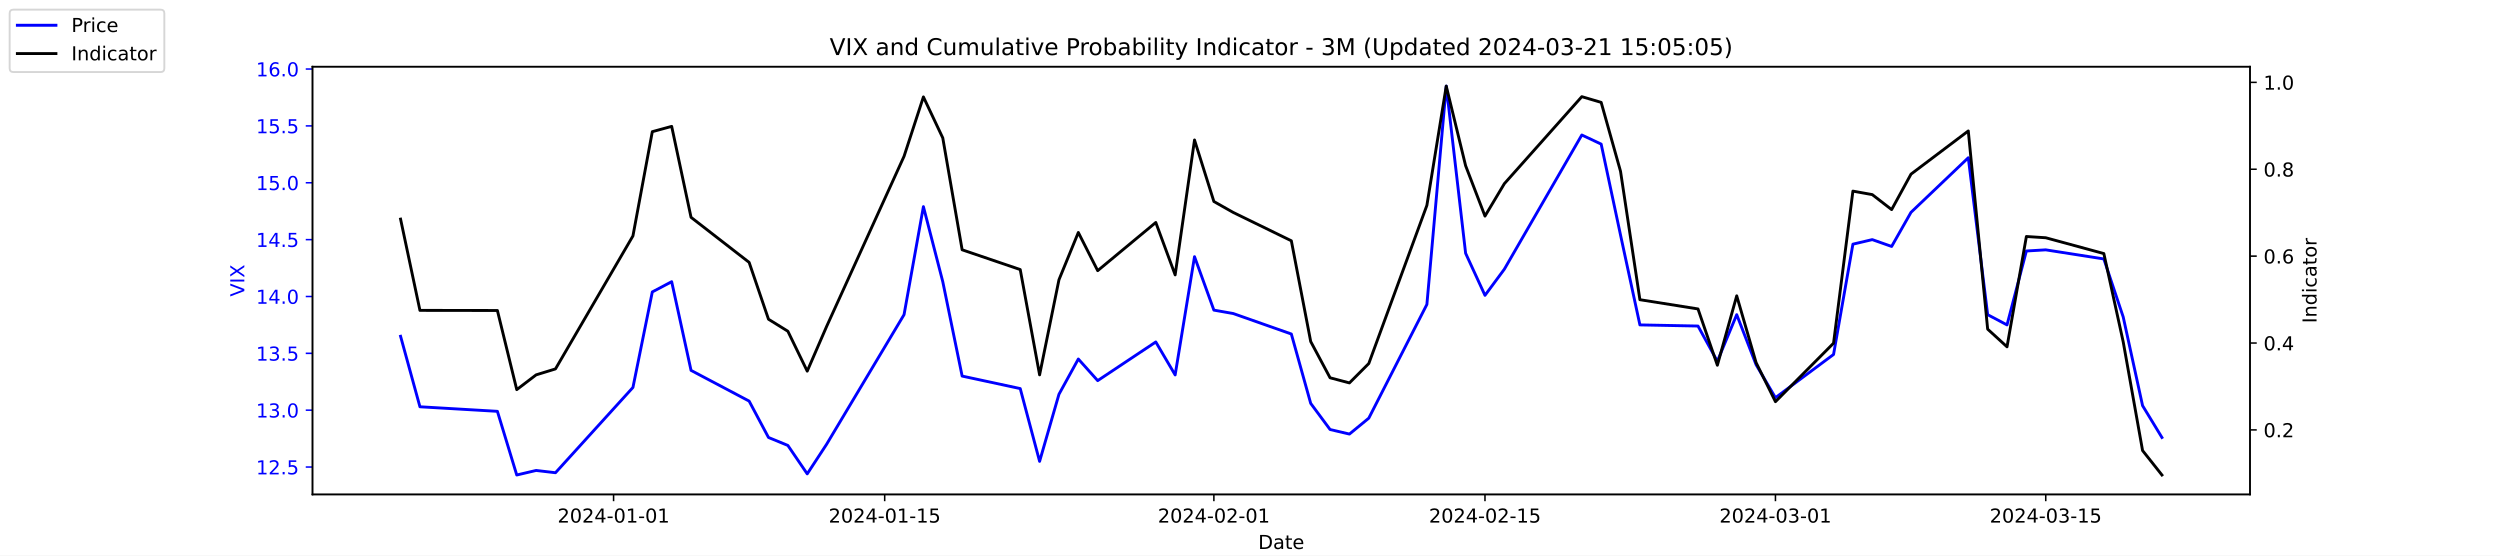
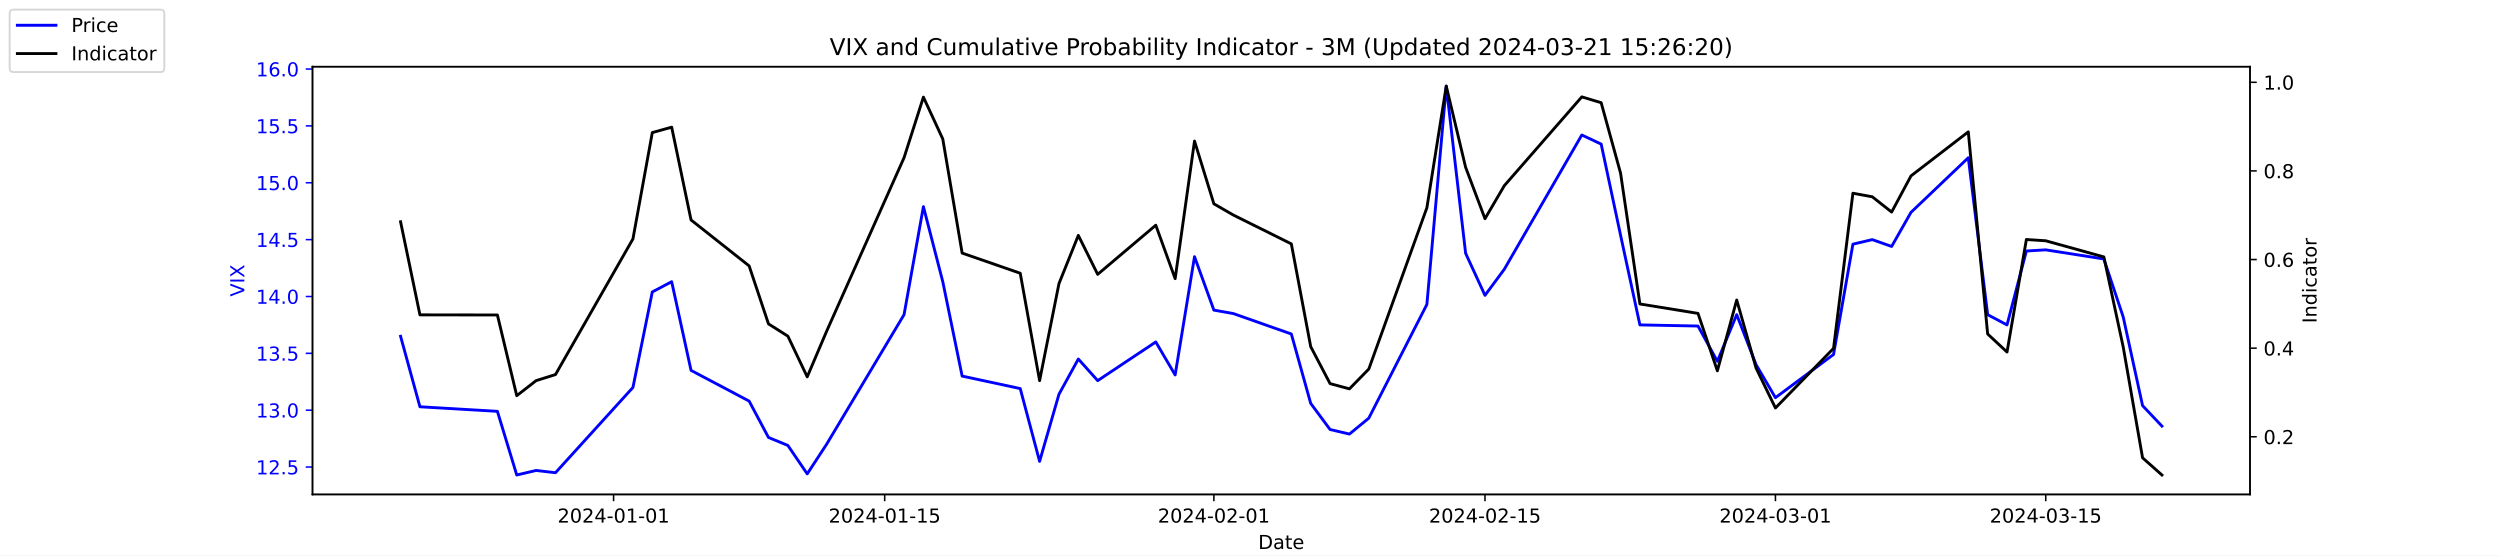
<svg xmlns="http://www.w3.org/2000/svg" xmlns:xlink="http://www.w3.org/1999/xlink" width="1296pt" height="288pt" viewBox="0 0 1296 288" version="1.1">
  <defs>
    <style type="text/css">*{stroke-linejoin: round; stroke-linecap: butt}</style>
  </defs>
  <g id="figure_1">
    <g id="patch_1">
      <path d="M 0 288  L 1296 288  L 1296 0  L 0 0  z " style="fill: #ffffff" />
    </g>
    <g id="axes_1">
      <g id="patch_2">
        <path d="M 162 256.32  L 1166.4 256.32  L 1166.4 34.56  L 162 34.56  z " style="fill: #ffffff" />
      </g>
      <g id="matplotlib.axis_1">
        <g id="xtick_1">
          <g id="line2d_1">
            <defs>
-               <path id="m92e73d1532" d="M 0 0  L 0 3.5  " style="stroke: #000000; stroke-width: 0.8" />
+               <path id="m09826e47e5" d="M 0 0  L 0 3.5  " style="stroke: #000000; stroke-width: 0.8" />
            </defs>
            <g>
-               <use xlink:href="#m92e73d1532" x="318.079" y="256.32" style="stroke: #000000; stroke-width: 0.8" />
+               <use xlink:href="#m09826e47e5" x="318.079" y="256.32" style="stroke: #000000; stroke-width: 0.8" />
            </g>
          </g>
          <g id="text_1">
            <g transform="translate(289.0209 270.9184) scale(0.1 -0.1)">
              <defs>
                <path id="DejaVuSans-32" d="M 1228 531  L 3431 531  L 3431 0  L 469 0  L 469 531  Q 828 903 1448 1529  Q 2069 2156 2228 2338  Q 2531 2678 2651 2914  Q 2772 3150 2772 3378  Q 2772 3750 2511 3984  Q 2250 4219 1831 4219  Q 1534 4219 1204 4116  Q 875 4013 500 3803  L 500 4441  Q 881 4594 1212 4672  Q 1544 4750 1819 4750  Q 2544 4750 2975 4387  Q 3406 4025 3406 3419  Q 3406 3131 3298 2873  Q 3191 2616 2906 2266  Q 2828 2175 2409 1742  Q 1991 1309 1228 531  z " transform="scale(0.015625)" />
                <path id="DejaVuSans-30" d="M 2034 4250  Q 1547 4250 1301 3770  Q 1056 3291 1056 2328  Q 1056 1369 1301 889  Q 1547 409 2034 409  Q 2525 409 2770 889  Q 3016 1369 3016 2328  Q 3016 3291 2770 3770  Q 2525 4250 2034 4250  z M 2034 4750  Q 2819 4750 3233 4129  Q 3647 3509 3647 2328  Q 3647 1150 3233 529  Q 2819 -91 2034 -91  Q 1250 -91 836 529  Q 422 1150 422 2328  Q 422 3509 836 4129  Q 1250 4750 2034 4750  z " transform="scale(0.015625)" />
                <path id="DejaVuSans-34" d="M 2419 4116  L 825 1625  L 2419 1625  L 2419 4116  z M 2253 4666  L 3047 4666  L 3047 1625  L 3713 1625  L 3713 1100  L 3047 1100  L 3047 0  L 2419 0  L 2419 1100  L 313 1100  L 313 1709  L 2253 4666  z " transform="scale(0.015625)" />
                <path id="DejaVuSans-2d" d="M 313 2009  L 1997 2009  L 1997 1497  L 313 1497  L 313 2009  z " transform="scale(0.015625)" />
                <path id="DejaVuSans-31" d="M 794 531  L 1825 531  L 1825 4091  L 703 3866  L 703 4441  L 1819 4666  L 2450 4666  L 2450 531  L 3481 531  L 3481 0  L 794 0  L 794 531  z " transform="scale(0.015625)" />
              </defs>
              <use xlink:href="#DejaVuSans-32" />
              <use xlink:href="#DejaVuSans-30" x="63.623" />
              <use xlink:href="#DejaVuSans-32" x="127.246" />
              <use xlink:href="#DejaVuSans-34" x="190.869" />
              <use xlink:href="#DejaVuSans-2d" x="254.492" />
              <use xlink:href="#DejaVuSans-30" x="290.576" />
              <use xlink:href="#DejaVuSans-31" x="354.199" />
              <use xlink:href="#DejaVuSans-2d" x="417.822" />
              <use xlink:href="#DejaVuSans-30" x="453.906" />
              <use xlink:href="#DejaVuSans-31" x="517.529" />
            </g>
          </g>
        </g>
        <g id="xtick_2">
          <g id="line2d_2">
            <g>
-               <use xlink:href="#m92e73d1532" x="458.619" y="256.32" style="stroke: #000000; stroke-width: 0.8" />
+               <use xlink:href="#m09826e47e5" x="458.619" y="256.32" style="stroke: #000000; stroke-width: 0.8" />
            </g>
          </g>
          <g id="text_2">
            <g transform="translate(429.5608 270.9184) scale(0.1 -0.1)">
              <defs>
                <path id="DejaVuSans-35" d="M 691 4666  L 3169 4666  L 3169 4134  L 1269 4134  L 1269 2991  Q 1406 3038 1543 3061  Q 1681 3084 1819 3084  Q 2600 3084 3056 2656  Q 3513 2228 3513 1497  Q 3513 744 3044 326  Q 2575 -91 1722 -91  Q 1428 -91 1123 -41  Q 819 9 494 109  L 494 744  Q 775 591 1075 516  Q 1375 441 1709 441  Q 2250 441 2565 725  Q 2881 1009 2881 1497  Q 2881 1984 2565 2268  Q 2250 2553 1709 2553  Q 1456 2553 1204 2497  Q 953 2441 691 2322  L 691 4666  z " transform="scale(0.015625)" />
              </defs>
              <use xlink:href="#DejaVuSans-32" />
              <use xlink:href="#DejaVuSans-30" x="63.623" />
              <use xlink:href="#DejaVuSans-32" x="127.246" />
              <use xlink:href="#DejaVuSans-34" x="190.869" />
              <use xlink:href="#DejaVuSans-2d" x="254.492" />
              <use xlink:href="#DejaVuSans-30" x="290.576" />
              <use xlink:href="#DejaVuSans-31" x="354.199" />
              <use xlink:href="#DejaVuSans-2d" x="417.822" />
              <use xlink:href="#DejaVuSans-31" x="453.906" />
              <use xlink:href="#DejaVuSans-35" x="517.529" />
            </g>
          </g>
        </g>
        <g id="xtick_3">
          <g id="line2d_3">
            <g>
-               <use xlink:href="#m92e73d1532" x="629.274" y="256.32" style="stroke: #000000; stroke-width: 0.8" />
+               <use xlink:href="#m09826e47e5" x="629.274" y="256.32" style="stroke: #000000; stroke-width: 0.8" />
            </g>
          </g>
          <g id="text_3">
            <g transform="translate(600.2164 270.9184) scale(0.1 -0.1)">
              <use xlink:href="#DejaVuSans-32" />
              <use xlink:href="#DejaVuSans-30" x="63.623" />
              <use xlink:href="#DejaVuSans-32" x="127.246" />
              <use xlink:href="#DejaVuSans-34" x="190.869" />
              <use xlink:href="#DejaVuSans-2d" x="254.492" />
              <use xlink:href="#DejaVuSans-30" x="290.576" />
              <use xlink:href="#DejaVuSans-32" x="354.199" />
              <use xlink:href="#DejaVuSans-2d" x="417.822" />
              <use xlink:href="#DejaVuSans-30" x="453.906" />
              <use xlink:href="#DejaVuSans-31" x="517.529" />
            </g>
          </g>
        </g>
        <g id="xtick_4">
          <g id="line2d_4">
            <g>
-               <use xlink:href="#m92e73d1532" x="769.814" y="256.32" style="stroke: #000000; stroke-width: 0.8" />
+               <use xlink:href="#m09826e47e5" x="769.814" y="256.32" style="stroke: #000000; stroke-width: 0.8" />
            </g>
          </g>
          <g id="text_4">
            <g transform="translate(740.7562 270.9184) scale(0.1 -0.1)">
              <use xlink:href="#DejaVuSans-32" />
              <use xlink:href="#DejaVuSans-30" x="63.623" />
              <use xlink:href="#DejaVuSans-32" x="127.246" />
              <use xlink:href="#DejaVuSans-34" x="190.869" />
              <use xlink:href="#DejaVuSans-2d" x="254.492" />
              <use xlink:href="#DejaVuSans-30" x="290.576" />
              <use xlink:href="#DejaVuSans-32" x="354.199" />
              <use xlink:href="#DejaVuSans-2d" x="417.822" />
              <use xlink:href="#DejaVuSans-31" x="453.906" />
              <use xlink:href="#DejaVuSans-35" x="517.529" />
            </g>
          </g>
        </g>
        <g id="xtick_5">
          <g id="line2d_5">
            <g>
-               <use xlink:href="#m92e73d1532" x="920.392" y="256.32" style="stroke: #000000; stroke-width: 0.8" />
+               <use xlink:href="#m09826e47e5" x="920.392" y="256.32" style="stroke: #000000; stroke-width: 0.8" />
            </g>
          </g>
          <g id="text_5">
            <g transform="translate(891.3347 270.9184) scale(0.1 -0.1)">
              <defs>
                <path id="DejaVuSans-33" d="M 2597 2516  Q 3050 2419 3304 2112  Q 3559 1806 3559 1356  Q 3559 666 3084 287  Q 2609 -91 1734 -91  Q 1441 -91 1130 -33  Q 819 25 488 141  L 488 750  Q 750 597 1062 519  Q 1375 441 1716 441  Q 2309 441 2620 675  Q 2931 909 2931 1356  Q 2931 1769 2642 2001  Q 2353 2234 1838 2234  L 1294 2234  L 1294 2753  L 1863 2753  Q 2328 2753 2575 2939  Q 2822 3125 2822 3475  Q 2822 3834 2567 4026  Q 2313 4219 1838 4219  Q 1578 4219 1281 4162  Q 984 4106 628 3988  L 628 4550  Q 988 4650 1302 4700  Q 1616 4750 1894 4750  Q 2613 4750 3031 4423  Q 3450 4097 3450 3541  Q 3450 3153 3228 2886  Q 3006 2619 2597 2516  z " transform="scale(0.015625)" />
              </defs>
              <use xlink:href="#DejaVuSans-32" />
              <use xlink:href="#DejaVuSans-30" x="63.623" />
              <use xlink:href="#DejaVuSans-32" x="127.246" />
              <use xlink:href="#DejaVuSans-34" x="190.869" />
              <use xlink:href="#DejaVuSans-2d" x="254.492" />
              <use xlink:href="#DejaVuSans-30" x="290.576" />
              <use xlink:href="#DejaVuSans-33" x="354.199" />
              <use xlink:href="#DejaVuSans-2d" x="417.822" />
              <use xlink:href="#DejaVuSans-30" x="453.906" />
              <use xlink:href="#DejaVuSans-31" x="517.529" />
            </g>
          </g>
        </g>
        <g id="xtick_6">
          <g id="line2d_6">
            <g>
-               <use xlink:href="#m92e73d1532" x="1060.514" y="256.32" style="stroke: #000000; stroke-width: 0.8" />
+               <use xlink:href="#m09826e47e5" x="1060.514" y="256.32" style="stroke: #000000; stroke-width: 0.8" />
            </g>
          </g>
          <g id="text_6">
            <g transform="translate(1031.456 270.9184) scale(0.1 -0.1)">
              <use xlink:href="#DejaVuSans-32" />
              <use xlink:href="#DejaVuSans-30" x="63.623" />
              <use xlink:href="#DejaVuSans-32" x="127.246" />
              <use xlink:href="#DejaVuSans-34" x="190.869" />
              <use xlink:href="#DejaVuSans-2d" x="254.492" />
              <use xlink:href="#DejaVuSans-30" x="290.576" />
              <use xlink:href="#DejaVuSans-33" x="354.199" />
              <use xlink:href="#DejaVuSans-2d" x="417.822" />
              <use xlink:href="#DejaVuSans-31" x="453.906" />
              <use xlink:href="#DejaVuSans-35" x="517.529" />
            </g>
          </g>
        </g>
        <g id="text_7">
          <g transform="translate(652.2492 284.5966) scale(0.1 -0.1)">
            <defs>
              <path id="DejaVuSans-44" d="M 1259 4147  L 1259 519  L 2022 519  Q 2988 519 3436 956  Q 3884 1394 3884 2338  Q 3884 3275 3436 3711  Q 2988 4147 2022 4147  L 1259 4147  z M 628 4666  L 1925 4666  Q 3281 4666 3915 4102  Q 4550 3538 4550 2338  Q 4550 1131 3912 565  Q 3275 0 1925 0  L 628 0  L 628 4666  z " transform="scale(0.015625)" />
              <path id="DejaVuSans-61" d="M 2194 1759  Q 1497 1759 1228 1600  Q 959 1441 959 1056  Q 959 750 1161 570  Q 1363 391 1709 391  Q 2188 391 2477 730  Q 2766 1069 2766 1631  L 2766 1759  L 2194 1759  z M 3341 1997  L 3341 0  L 2766 0  L 2766 531  Q 2569 213 2275 61  Q 1981 -91 1556 -91  Q 1019 -91 701 211  Q 384 513 384 1019  Q 384 1609 779 1909  Q 1175 2209 1959 2209  L 2766 2209  L 2766 2266  Q 2766 2663 2505 2880  Q 2244 3097 1772 3097  Q 1472 3097 1187 3025  Q 903 2953 641 2809  L 641 3341  Q 956 3463 1253 3523  Q 1550 3584 1831 3584  Q 2591 3584 2966 3190  Q 3341 2797 3341 1997  z " transform="scale(0.015625)" />
              <path id="DejaVuSans-74" d="M 1172 4494  L 1172 3500  L 2356 3500  L 2356 3053  L 1172 3053  L 1172 1153  Q 1172 725 1289 603  Q 1406 481 1766 481  L 2356 481  L 2356 0  L 1766 0  Q 1100 0 847 248  Q 594 497 594 1153  L 594 3053  L 172 3053  L 172 3500  L 594 3500  L 594 4494  L 1172 4494  z " transform="scale(0.015625)" />
              <path id="DejaVuSans-65" d="M 3597 1894  L 3597 1613  L 953 1613  Q 991 1019 1311 708  Q 1631 397 2203 397  Q 2534 397 2845 478  Q 3156 559 3463 722  L 3463 178  Q 3153 47 2828 -22  Q 2503 -91 2169 -91  Q 1331 -91 842 396  Q 353 884 353 1716  Q 353 2575 817 3079  Q 1281 3584 2069 3584  Q 2775 3584 3186 3129  Q 3597 2675 3597 1894  z M 3022 2063  Q 3016 2534 2758 2815  Q 2500 3097 2075 3097  Q 1594 3097 1305 2825  Q 1016 2553 972 2059  L 3022 2063  z " transform="scale(0.015625)" />
            </defs>
            <use xlink:href="#DejaVuSans-44" />
            <use xlink:href="#DejaVuSans-61" x="77.002" />
            <use xlink:href="#DejaVuSans-74" x="138.281" />
            <use xlink:href="#DejaVuSans-65" x="177.49" />
          </g>
        </g>
      </g>
      <g id="matplotlib.axis_2">
        <g id="ytick_1">
          <g id="line2d_7">
            <defs>
-               <path id="m750bb796e4" d="M 0 0  L -3.5 0  " style="stroke: #0000ff; stroke-width: 0.8" />
+               <path id="m96453cfe4c" d="M 0 0  L -3.5 0  " style="stroke: #0000ff; stroke-width: 0.8" />
            </defs>
            <g>
-               <use xlink:href="#m750bb796e4" x="162" y="242.114" style="fill: #0000ff; stroke: #0000ff; stroke-width: 0.8" />
+               <use xlink:href="#m96453cfe4c" x="162" y="242.114" style="fill: #0000ff; stroke: #0000ff; stroke-width: 0.8" />
            </g>
          </g>
          <g id="text_8">
            <g style="fill: #0000ff" transform="translate(132.7344 245.9129) scale(0.1 -0.1)">
              <defs>
                <path id="DejaVuSans-2e" d="M 684 794  L 1344 794  L 1344 0  L 684 0  L 684 794  z " transform="scale(0.015625)" />
              </defs>
              <use xlink:href="#DejaVuSans-31" />
              <use xlink:href="#DejaVuSans-32" x="63.623" />
              <use xlink:href="#DejaVuSans-2e" x="127.246" />
              <use xlink:href="#DejaVuSans-35" x="159.033" />
            </g>
          </g>
        </g>
        <g id="ytick_2">
          <g id="line2d_8">
            <g>
-               <use xlink:href="#m750bb796e4" x="162" y="212.64" style="fill: #0000ff; stroke: #0000ff; stroke-width: 0.8" />
+               <use xlink:href="#m96453cfe4c" x="162" y="212.64" style="fill: #0000ff; stroke: #0000ff; stroke-width: 0.8" />
            </g>
          </g>
          <g id="text_9">
            <g style="fill: #0000ff" transform="translate(132.7344 216.4392) scale(0.1 -0.1)">
              <use xlink:href="#DejaVuSans-31" />
              <use xlink:href="#DejaVuSans-33" x="63.623" />
              <use xlink:href="#DejaVuSans-2e" x="127.246" />
              <use xlink:href="#DejaVuSans-30" x="159.033" />
            </g>
          </g>
        </g>
        <g id="ytick_3">
          <g id="line2d_9">
            <g>
-               <use xlink:href="#m750bb796e4" x="162" y="183.166" style="fill: #0000ff; stroke: #0000ff; stroke-width: 0.8" />
+               <use xlink:href="#m96453cfe4c" x="162" y="183.166" style="fill: #0000ff; stroke: #0000ff; stroke-width: 0.8" />
            </g>
          </g>
          <g id="text_10">
            <g style="fill: #0000ff" transform="translate(132.7344 186.9656) scale(0.1 -0.1)">
              <use xlink:href="#DejaVuSans-31" />
              <use xlink:href="#DejaVuSans-33" x="63.623" />
              <use xlink:href="#DejaVuSans-2e" x="127.246" />
              <use xlink:href="#DejaVuSans-35" x="159.033" />
            </g>
          </g>
        </g>
        <g id="ytick_4">
          <g id="line2d_10">
            <g>
-               <use xlink:href="#m750bb796e4" x="162" y="153.693" style="fill: #0000ff; stroke: #0000ff; stroke-width: 0.8" />
+               <use xlink:href="#m96453cfe4c" x="162" y="153.693" style="fill: #0000ff; stroke: #0000ff; stroke-width: 0.8" />
            </g>
          </g>
          <g id="text_11">
            <g style="fill: #0000ff" transform="translate(132.7344 157.4919) scale(0.1 -0.1)">
              <use xlink:href="#DejaVuSans-31" />
              <use xlink:href="#DejaVuSans-34" x="63.623" />
              <use xlink:href="#DejaVuSans-2e" x="127.246" />
              <use xlink:href="#DejaVuSans-30" x="159.033" />
            </g>
          </g>
        </g>
        <g id="ytick_5">
          <g id="line2d_11">
            <g>
-               <use xlink:href="#m750bb796e4" x="162" y="124.219" style="fill: #0000ff; stroke: #0000ff; stroke-width: 0.8" />
+               <use xlink:href="#m96453cfe4c" x="162" y="124.219" style="fill: #0000ff; stroke: #0000ff; stroke-width: 0.8" />
            </g>
          </g>
          <g id="text_12">
            <g style="fill: #0000ff" transform="translate(132.7344 128.0182) scale(0.1 -0.1)">
              <use xlink:href="#DejaVuSans-31" />
              <use xlink:href="#DejaVuSans-34" x="63.623" />
              <use xlink:href="#DejaVuSans-2e" x="127.246" />
              <use xlink:href="#DejaVuSans-35" x="159.033" />
            </g>
          </g>
        </g>
        <g id="ytick_6">
          <g id="line2d_12">
            <g>
-               <use xlink:href="#m750bb796e4" x="162" y="94.745" style="fill: #0000ff; stroke: #0000ff; stroke-width: 0.8" />
+               <use xlink:href="#m96453cfe4c" x="162" y="94.745" style="fill: #0000ff; stroke: #0000ff; stroke-width: 0.8" />
            </g>
          </g>
          <g id="text_13">
            <g style="fill: #0000ff" transform="translate(132.7344 98.5445) scale(0.1 -0.1)">
              <use xlink:href="#DejaVuSans-31" />
              <use xlink:href="#DejaVuSans-35" x="63.623" />
              <use xlink:href="#DejaVuSans-2e" x="127.246" />
              <use xlink:href="#DejaVuSans-30" x="159.033" />
            </g>
          </g>
        </g>
        <g id="ytick_7">
          <g id="line2d_13">
            <g>
-               <use xlink:href="#m750bb796e4" x="162" y="65.272" style="fill: #0000ff; stroke: #0000ff; stroke-width: 0.8" />
+               <use xlink:href="#m96453cfe4c" x="162" y="65.272" style="fill: #0000ff; stroke: #0000ff; stroke-width: 0.8" />
            </g>
          </g>
          <g id="text_14">
            <g style="fill: #0000ff" transform="translate(132.7344 69.07082) scale(0.1 -0.1)">
              <use xlink:href="#DejaVuSans-31" />
              <use xlink:href="#DejaVuSans-35" x="63.623" />
              <use xlink:href="#DejaVuSans-2e" x="127.246" />
              <use xlink:href="#DejaVuSans-35" x="159.033" />
            </g>
          </g>
        </g>
        <g id="ytick_8">
          <g id="line2d_14">
            <g>
-               <use xlink:href="#m750bb796e4" x="162" y="35.798" style="fill: #0000ff; stroke: #0000ff; stroke-width: 0.8" />
+               <use xlink:href="#m96453cfe4c" x="162" y="35.798" style="fill: #0000ff; stroke: #0000ff; stroke-width: 0.8" />
            </g>
          </g>
          <g id="text_15">
            <g style="fill: #0000ff" transform="translate(132.7344 39.59714) scale(0.1 -0.1)">
              <defs>
                <path id="DejaVuSans-36" d="M 2113 2584  Q 1688 2584 1439 2293  Q 1191 2003 1191 1497  Q 1191 994 1439 701  Q 1688 409 2113 409  Q 2538 409 2786 701  Q 3034 994 3034 1497  Q 3034 2003 2786 2293  Q 2538 2584 2113 2584  z M 3366 4563  L 3366 3988  Q 3128 4100 2886 4159  Q 2644 4219 2406 4219  Q 1781 4219 1451 3797  Q 1122 3375 1075 2522  Q 1259 2794 1537 2939  Q 1816 3084 2150 3084  Q 2853 3084 3261 2657  Q 3669 2231 3669 1497  Q 3669 778 3244 343  Q 2819 -91 2113 -91  Q 1303 -91 875 529  Q 447 1150 447 2328  Q 447 3434 972 4092  Q 1497 4750 2381 4750  Q 2619 4750 2861 4703  Q 3103 4656 3366 4563  z " transform="scale(0.015625)" />
              </defs>
              <use xlink:href="#DejaVuSans-31" />
              <use xlink:href="#DejaVuSans-36" x="63.623" />
              <use xlink:href="#DejaVuSans-2e" x="127.246" />
              <use xlink:href="#DejaVuSans-30" x="159.033" />
            </g>
          </g>
        </g>
        <g id="text_16">
          <g style="fill: #0000ff" transform="translate(126.6547 153.7603) rotate(-90) scale(0.1 -0.1)">
            <defs>
              <path id="DejaVuSans-56" d="M 1831 0  L 50 4666  L 709 4666  L 2188 738  L 3669 4666  L 4325 4666  L 2547 0  L 1831 0  z " transform="scale(0.015625)" />
              <path id="DejaVuSans-49" d="M 628 4666  L 1259 4666  L 1259 0  L 628 0  L 628 4666  z " transform="scale(0.015625)" />
              <path id="DejaVuSans-58" d="M 403 4666  L 1081 4666  L 2241 2931  L 3406 4666  L 4084 4666  L 2584 2425  L 4184 0  L 3506 0  L 2194 1984  L 872 0  L 191 0  L 1856 2491  L 403 4666  z " transform="scale(0.015625)" />
            </defs>
            <use xlink:href="#DejaVuSans-56" />
            <use xlink:href="#DejaVuSans-49" x="68.408" />
            <use xlink:href="#DejaVuSans-58" x="97.9" />
          </g>
        </g>
      </g>
      <g id="line2d_15">
-         <path d="M 207.655 174.324  L 217.693 210.872  L 257.847 213.23  L 267.886 246.24  L 277.924 243.882  L 287.963 245.061  L 328.117 200.851  L 338.156 151.335  L 348.194 146.029  L 358.233 192.008  L 388.349 207.924  L 398.387 226.787  L 408.426 230.914  L 418.464 245.651  L 428.503 230.324  L 468.657 163.124  L 478.696 107.124  L 488.734 146.029  L 498.773 194.956  L 528.889 201.44  L 538.927 239.166  L 548.966 204.387  L 559.004 186.114  L 569.043 197.314  L 599.158 177.272  L 609.197 194.366  L 619.236 133.061  L 629.274 160.766  L 639.313 162.535  L 669.428 173.145  L 679.467 209.103  L 689.506 222.661  L 699.544 225.019  L 709.583 216.766  L 739.698 157.819  L 749.737 44.64  L 759.775 131.293  L 769.814 153.103  L 779.853 139.545  L 820.007 69.987  L 830.045 74.703  L 840.084 121.861  L 850.123 168.429  L 880.238 169.019  L 890.277 187.293  L 900.315 163.124  L 910.354 189.061  L 920.392 206.156  L 950.508 183.756  L 960.547 126.577  L 970.585 124.219  L 980.624 127.756  L 990.662 110.072  L 1020.36 81.777  L 1030.398 163.124  L 1040.437 168.429  L 1050.476 130.114  L 1060.514 129.524  L 1090.63 134.24  L 1100.668 164.303  L 1110.707 210.282  L 1120.745 226.787  " clip-path="url(#pc6fcc55828)" style="fill: none; stroke: #0000ff; stroke-width: 1.5; stroke-linecap: square" />
+         <path d="M 207.655 174.324  L 217.693 210.872  L 257.847 213.23  L 267.886 246.24  L 277.924 243.882  L 287.963 245.061  L 328.117 200.851  L 338.156 151.335  L 348.194 146.029  L 358.233 192.008  L 388.349 207.924  L 398.387 226.787  L 408.426 230.914  L 418.464 245.651  L 428.503 230.324  L 468.657 163.124  L 478.696 107.124  L 488.734 146.029  L 498.773 194.956  L 528.889 201.44  L 538.927 239.166  L 548.966 204.387  L 559.004 186.114  L 569.043 197.314  L 599.158 177.272  L 609.197 194.366  L 619.236 133.061  L 629.274 160.766  L 639.313 162.535  L 669.428 173.145  L 679.467 209.103  L 689.506 222.661  L 699.544 225.019  L 709.583 216.766  L 739.698 157.819  L 749.737 44.64  L 759.775 131.293  L 769.814 153.103  L 779.853 139.545  L 820.007 69.987  L 830.045 74.703  L 840.084 121.861  L 850.123 168.429  L 880.238 169.019  L 890.277 187.293  L 900.315 163.124  L 910.354 189.061  L 920.392 206.156  L 950.508 183.756  L 960.547 126.577  L 970.585 124.219  L 980.624 127.756  L 990.662 110.072  L 1020.36 81.777  L 1030.398 163.124  L 1040.437 168.429  L 1050.476 130.114  L 1060.514 129.524  L 1090.63 134.24  L 1100.668 164.303  L 1110.707 210.282  L 1120.745 220.893  " clip-path="url(#p4a86b74d39)" style="fill: none; stroke: #0000ff; stroke-width: 1.5; stroke-linecap: square" />
      </g>
      <g id="patch_3">
        <path d="M 162 256.32  L 162 34.56  " style="fill: none; stroke: #000000; stroke-width: 0.8; stroke-linejoin: miter; stroke-linecap: square" />
      </g>
      <g id="patch_4">
        <path d="M 1166.4 256.32  L 1166.4 34.56  " style="fill: none; stroke: #000000; stroke-width: 0.8; stroke-linejoin: miter; stroke-linecap: square" />
      </g>
      <g id="patch_5">
        <path d="M 162 256.32  L 1166.4 256.32  " style="fill: none; stroke: #000000; stroke-width: 0.8; stroke-linejoin: miter; stroke-linecap: square" />
      </g>
      <g id="patch_6">
        <path d="M 162 34.56  L 1166.4 34.56  " style="fill: none; stroke: #000000; stroke-width: 0.8; stroke-linejoin: miter; stroke-linecap: square" />
      </g>
    </g>
    <g id="axes_2">
      <g id="matplotlib.axis_3">
        <g id="ytick_9">
          <g id="line2d_16">
            <defs>
-               <path id="m4b8f96a2fd" d="M 0 0  L 3.5 0  " style="stroke: #000000; stroke-width: 0.8" />
+               <path id="mcca92cbe46" d="M 0 0  L 3.5 0  " style="stroke: #000000; stroke-width: 0.8" />
            </defs>
            <g>
-               <use xlink:href="#m4b8f96a2fd" x="1166.4" y="222.869" style="stroke: #000000; stroke-width: 0.8" />
+               <use xlink:href="#mcca92cbe46" x="1166.4" y="226.433" style="stroke: #000000; stroke-width: 0.8" />
            </g>
          </g>
          <g id="text_17">
-             <g transform="translate(1173.4 226.6683) scale(0.1 -0.1)">
+             <g transform="translate(1173.4 230.2323) scale(0.1 -0.1)">
              <use xlink:href="#DejaVuSans-30" />
              <use xlink:href="#DejaVuSans-2e" x="63.623" />
              <use xlink:href="#DejaVuSans-32" x="95.41" />
            </g>
          </g>
        </g>
        <g id="ytick_10">
          <g id="line2d_17">
            <g>
-               <use xlink:href="#m4b8f96a2fd" x="1166.4" y="177.825" style="stroke: #000000; stroke-width: 0.8" />
+               <use xlink:href="#mcca92cbe46" x="1166.4" y="180.488" style="stroke: #000000; stroke-width: 0.8" />
            </g>
          </g>
          <g id="text_18">
-             <g transform="translate(1173.4 181.624) scale(0.1 -0.1)">
+             <g transform="translate(1173.4 184.2873) scale(0.1 -0.1)">
              <use xlink:href="#DejaVuSans-30" />
              <use xlink:href="#DejaVuSans-2e" x="63.623" />
              <use xlink:href="#DejaVuSans-34" x="95.41" />
            </g>
          </g>
        </g>
        <g id="ytick_11">
          <g id="line2d_18">
            <g>
-               <use xlink:href="#m4b8f96a2fd" x="1166.4" y="132.781" style="stroke: #000000; stroke-width: 0.8" />
+               <use xlink:href="#mcca92cbe46" x="1166.4" y="134.543" style="stroke: #000000; stroke-width: 0.8" />
            </g>
          </g>
          <g id="text_19">
-             <g transform="translate(1173.4 136.5798) scale(0.1 -0.1)">
+             <g transform="translate(1173.4 138.3423) scale(0.1 -0.1)">
              <use xlink:href="#DejaVuSans-30" />
              <use xlink:href="#DejaVuSans-2e" x="63.623" />
              <use xlink:href="#DejaVuSans-36" x="95.41" />
            </g>
          </g>
        </g>
        <g id="ytick_12">
          <g id="line2d_19">
            <g>
-               <use xlink:href="#m4b8f96a2fd" x="1166.4" y="87.736" style="stroke: #000000; stroke-width: 0.8" />
+               <use xlink:href="#mcca92cbe46" x="1166.4" y="88.598" style="stroke: #000000; stroke-width: 0.8" />
            </g>
          </g>
          <g id="text_20">
-             <g transform="translate(1173.4 91.53551) scale(0.1 -0.1)">
+             <g transform="translate(1173.4 92.39731) scale(0.1 -0.1)">
              <defs>
                <path id="DejaVuSans-38" d="M 2034 2216  Q 1584 2216 1326 1975  Q 1069 1734 1069 1313  Q 1069 891 1326 650  Q 1584 409 2034 409  Q 2484 409 2743 651  Q 3003 894 3003 1313  Q 3003 1734 2745 1975  Q 2488 2216 2034 2216  z M 1403 2484  Q 997 2584 770 2862  Q 544 3141 544 3541  Q 544 4100 942 4425  Q 1341 4750 2034 4750  Q 2731 4750 3128 4425  Q 3525 4100 3525 3541  Q 3525 3141 3298 2862  Q 3072 2584 2669 2484  Q 3125 2378 3379 2068  Q 3634 1759 3634 1313  Q 3634 634 3220 271  Q 2806 -91 2034 -91  Q 1263 -91 848 271  Q 434 634 434 1313  Q 434 1759 690 2068  Q 947 2378 1403 2484  z M 1172 3481  Q 1172 3119 1398 2916  Q 1625 2713 2034 2713  Q 2441 2713 2670 2916  Q 2900 3119 2900 3481  Q 2900 3844 2670 4047  Q 2441 4250 2034 4250  Q 1625 4250 1398 4047  Q 1172 3844 1172 3481  z " transform="scale(0.015625)" />
              </defs>
              <use xlink:href="#DejaVuSans-30" />
              <use xlink:href="#DejaVuSans-2e" x="63.623" />
              <use xlink:href="#DejaVuSans-38" x="95.41" />
            </g>
          </g>
        </g>
        <g id="ytick_13">
          <g id="line2d_20">
            <g>
-               <use xlink:href="#m4b8f96a2fd" x="1166.4" y="42.692" style="stroke: #000000; stroke-width: 0.8" />
+               <use xlink:href="#mcca92cbe46" x="1166.4" y="42.653" style="stroke: #000000; stroke-width: 0.8" />
            </g>
          </g>
          <g id="text_21">
-             <g transform="translate(1173.4 46.49126) scale(0.1 -0.1)">
+             <g transform="translate(1173.4 46.45231) scale(0.1 -0.1)">
              <use xlink:href="#DejaVuSans-31" />
              <use xlink:href="#DejaVuSans-2e" x="63.623" />
              <use xlink:href="#DejaVuSans-30" x="95.41" />
            </g>
          </g>
        </g>
        <g id="text_22">
          <g transform="translate(1200.902 167.5353) rotate(-90) scale(0.1 -0.1)">
            <defs>
              <path id="DejaVuSans-6e" d="M 3513 2113  L 3513 0  L 2938 0  L 2938 2094  Q 2938 2591 2744 2837  Q 2550 3084 2163 3084  Q 1697 3084 1428 2787  Q 1159 2491 1159 1978  L 1159 0  L 581 0  L 581 3500  L 1159 3500  L 1159 2956  Q 1366 3272 1645 3428  Q 1925 3584 2291 3584  Q 2894 3584 3203 3211  Q 3513 2838 3513 2113  z " transform="scale(0.015625)" />
              <path id="DejaVuSans-64" d="M 2906 2969  L 2906 4863  L 3481 4863  L 3481 0  L 2906 0  L 2906 525  Q 2725 213 2448 61  Q 2172 -91 1784 -91  Q 1150 -91 751 415  Q 353 922 353 1747  Q 353 2572 751 3078  Q 1150 3584 1784 3584  Q 2172 3584 2448 3432  Q 2725 3281 2906 2969  z M 947 1747  Q 947 1113 1208 752  Q 1469 391 1925 391  Q 2381 391 2643 752  Q 2906 1113 2906 1747  Q 2906 2381 2643 2742  Q 2381 3103 1925 3103  Q 1469 3103 1208 2742  Q 947 2381 947 1747  z " transform="scale(0.015625)" />
              <path id="DejaVuSans-69" d="M 603 3500  L 1178 3500  L 1178 0  L 603 0  L 603 3500  z M 603 4863  L 1178 4863  L 1178 4134  L 603 4134  L 603 4863  z " transform="scale(0.015625)" />
              <path id="DejaVuSans-63" d="M 3122 3366  L 3122 2828  Q 2878 2963 2633 3030  Q 2388 3097 2138 3097  Q 1578 3097 1268 2742  Q 959 2388 959 1747  Q 959 1106 1268 751  Q 1578 397 2138 397  Q 2388 397 2633 464  Q 2878 531 3122 666  L 3122 134  Q 2881 22 2623 -34  Q 2366 -91 2075 -91  Q 1284 -91 818 406  Q 353 903 353 1747  Q 353 2603 823 3093  Q 1294 3584 2113 3584  Q 2378 3584 2631 3529  Q 2884 3475 3122 3366  z " transform="scale(0.015625)" />
              <path id="DejaVuSans-6f" d="M 1959 3097  Q 1497 3097 1228 2736  Q 959 2375 959 1747  Q 959 1119 1226 758  Q 1494 397 1959 397  Q 2419 397 2687 759  Q 2956 1122 2956 1747  Q 2956 2369 2687 2733  Q 2419 3097 1959 3097  z M 1959 3584  Q 2709 3584 3137 3096  Q 3566 2609 3566 1747  Q 3566 888 3137 398  Q 2709 -91 1959 -91  Q 1206 -91 779 398  Q 353 888 353 1747  Q 353 2609 779 3096  Q 1206 3584 1959 3584  z " transform="scale(0.015625)" />
              <path id="DejaVuSans-72" d="M 2631 2963  Q 2534 3019 2420 3045  Q 2306 3072 2169 3072  Q 1681 3072 1420 2755  Q 1159 2438 1159 1844  L 1159 0  L 581 0  L 581 3500  L 1159 3500  L 1159 2956  Q 1341 3275 1631 3429  Q 1922 3584 2338 3584  Q 2397 3584 2469 3576  Q 2541 3569 2628 3553  L 2631 2963  z " transform="scale(0.015625)" />
            </defs>
            <use xlink:href="#DejaVuSans-49" />
            <use xlink:href="#DejaVuSans-6e" x="29.492" />
            <use xlink:href="#DejaVuSans-64" x="92.871" />
            <use xlink:href="#DejaVuSans-69" x="156.348" />
            <use xlink:href="#DejaVuSans-63" x="184.131" />
            <use xlink:href="#DejaVuSans-61" x="239.111" />
            <use xlink:href="#DejaVuSans-74" x="300.391" />
            <use xlink:href="#DejaVuSans-6f" x="339.6" />
            <use xlink:href="#DejaVuSans-72" x="400.781" />
          </g>
        </g>
      </g>
      <g id="line2d_21">
-         <path d="M 207.655 113.588  L 217.693 160.9  L 257.847 160.96  L 267.886 201.977  L 277.924 194.33  L 287.963 191.245  L 328.117 122.298  L 338.156 68.26  L 348.194 65.514  L 358.233 112.658  L 388.349 136.016  L 398.387 165.493  L 408.426 171.712  L 418.464 192.399  L 428.503 169.263  L 468.657 81.027  L 478.696 50.243  L 488.734 71.5  L 498.773 129.492  L 528.889 139.748  L 538.927 194.33  L 548.966 145.022  L 559.004 120.52  L 569.043 140.308  L 599.158 115.33  L 609.197 142.497  L 619.236 72.565  L 629.274 104.46  L 639.313 110.133  L 669.428 124.824  L 679.467 177.043  L 689.506 195.84  L 699.544 198.503  L 709.583 188.446  L 739.698 106.452  L 749.737 44.64  L 759.775 85.906  L 769.814 112.02  L 779.853 95.215  L 820.007 50.109  L 830.045 53.073  L 840.084 88.813  L 850.123 155.363  L 880.238 160.153  L 890.277 189.338  L 900.315 153.357  L 910.354 187.972  L 920.392 208.229  L 950.508 177.91  L 960.547 99.08  L 970.585 100.886  L 980.624 108.654  L 990.662 90.276  L 1020.36 67.887  L 1030.398 170.622  L 1040.437 179.79  L 1050.476 122.606  L 1060.514 123.249  L 1090.63 131.449  L 1100.668 177.214  L 1110.707 233.562  L 1120.745 246.24  " clip-path="url(#pc6fcc55828)" style="fill: none; stroke: #000000; stroke-width: 1.5; stroke-linecap: square" />
+         <path d="M 207.655 114.967  L 217.693 163.225  L 257.847 163.286  L 267.886 205.123  L 277.924 197.323  L 287.963 194.176  L 328.117 123.851  L 338.156 68.732  L 348.194 65.931  L 358.233 114.018  L 388.349 137.843  L 398.387 167.91  L 408.426 174.253  L 418.464 195.354  L 428.503 171.755  L 468.657 81.755  L 478.696 50.355  L 488.734 72.037  L 498.773 131.189  L 528.889 141.65  L 538.927 197.323  L 548.966 147.03  L 559.004 122.037  L 569.043 142.221  L 599.158 116.744  L 609.197 144.454  L 619.236 73.123  L 629.274 105.656  L 639.313 111.443  L 669.428 126.427  L 679.467 179.691  L 689.506 198.864  L 699.544 201.58  L 709.583 191.322  L 739.698 107.688  L 749.737 44.64  L 759.775 86.732  L 769.814 113.368  L 779.853 96.226  L 820.007 50.219  L 830.045 53.241  L 840.084 89.696  L 850.123 157.577  L 880.238 162.463  L 890.277 192.231  L 900.315 155.531  L 910.354 190.838  L 920.392 211.5  L 950.508 180.575  L 960.547 100.169  L 970.585 102.011  L 980.624 109.934  L 990.662 91.189  L 1020.36 68.351  L 1030.398 173.141  L 1040.437 182.493  L 1050.476 124.165  L 1060.514 124.821  L 1090.63 133.185  L 1100.668 179.865  L 1110.707 237.34  L 1120.745 246.24  " clip-path="url(#p4a86b74d39)" style="fill: none; stroke: #000000; stroke-width: 1.5; stroke-linecap: square" />
      </g>
      <g id="patch_7">
        <path d="M 162 256.32  L 162 34.56  " style="fill: none; stroke: #000000; stroke-width: 0.8; stroke-linejoin: miter; stroke-linecap: square" />
      </g>
      <g id="patch_8">
        <path d="M 1166.4 256.32  L 1166.4 34.56  " style="fill: none; stroke: #000000; stroke-width: 0.8; stroke-linejoin: miter; stroke-linecap: square" />
      </g>
      <g id="patch_9">
        <path d="M 162 256.32  L 1166.4 256.32  " style="fill: none; stroke: #000000; stroke-width: 0.8; stroke-linejoin: miter; stroke-linecap: square" />
      </g>
      <g id="patch_10">
        <path d="M 162 34.56  L 1166.4 34.56  " style="fill: none; stroke: #000000; stroke-width: 0.8; stroke-linejoin: miter; stroke-linecap: square" />
      </g>
      <g id="text_23">
        <g transform="translate(430.0941 28.56) scale(0.12 -0.12)">
          <defs>
            <path id="DejaVuSans-20" transform="scale(0.015625)" />
            <path id="DejaVuSans-43" d="M 4122 4306  L 4122 3641  Q 3803 3938 3442 4084  Q 3081 4231 2675 4231  Q 1875 4231 1450 3742  Q 1025 3253 1025 2328  Q 1025 1406 1450 917  Q 1875 428 2675 428  Q 3081 428 3442 575  Q 3803 722 4122 1019  L 4122 359  Q 3791 134 3420 21  Q 3050 -91 2638 -91  Q 1578 -91 968 557  Q 359 1206 359 2328  Q 359 3453 968 4101  Q 1578 4750 2638 4750  Q 3056 4750 3426 4639  Q 3797 4528 4122 4306  z " transform="scale(0.015625)" />
            <path id="DejaVuSans-75" d="M 544 1381  L 544 3500  L 1119 3500  L 1119 1403  Q 1119 906 1312 657  Q 1506 409 1894 409  Q 2359 409 2629 706  Q 2900 1003 2900 1516  L 2900 3500  L 3475 3500  L 3475 0  L 2900 0  L 2900 538  Q 2691 219 2414 64  Q 2138 -91 1772 -91  Q 1169 -91 856 284  Q 544 659 544 1381  z M 1991 3584  L 1991 3584  z " transform="scale(0.015625)" />
            <path id="DejaVuSans-6d" d="M 3328 2828  Q 3544 3216 3844 3400  Q 4144 3584 4550 3584  Q 5097 3584 5394 3201  Q 5691 2819 5691 2113  L 5691 0  L 5113 0  L 5113 2094  Q 5113 2597 4934 2840  Q 4756 3084 4391 3084  Q 3944 3084 3684 2787  Q 3425 2491 3425 1978  L 3425 0  L 2847 0  L 2847 2094  Q 2847 2600 2669 2842  Q 2491 3084 2119 3084  Q 1678 3084 1418 2786  Q 1159 2488 1159 1978  L 1159 0  L 581 0  L 581 3500  L 1159 3500  L 1159 2956  Q 1356 3278 1631 3431  Q 1906 3584 2284 3584  Q 2666 3584 2933 3390  Q 3200 3197 3328 2828  z " transform="scale(0.015625)" />
            <path id="DejaVuSans-6c" d="M 603 4863  L 1178 4863  L 1178 0  L 603 0  L 603 4863  z " transform="scale(0.015625)" />
            <path id="DejaVuSans-76" d="M 191 3500  L 800 3500  L 1894 563  L 2988 3500  L 3597 3500  L 2284 0  L 1503 0  L 191 3500  z " transform="scale(0.015625)" />
            <path id="DejaVuSans-50" d="M 1259 4147  L 1259 2394  L 2053 2394  Q 2494 2394 2734 2622  Q 2975 2850 2975 3272  Q 2975 3691 2734 3919  Q 2494 4147 2053 4147  L 1259 4147  z M 628 4666  L 2053 4666  Q 2838 4666 3239 4311  Q 3641 3956 3641 3272  Q 3641 2581 3239 2228  Q 2838 1875 2053 1875  L 1259 1875  L 1259 0  L 628 0  L 628 4666  z " transform="scale(0.015625)" />
            <path id="DejaVuSans-62" d="M 3116 1747  Q 3116 2381 2855 2742  Q 2594 3103 2138 3103  Q 1681 3103 1420 2742  Q 1159 2381 1159 1747  Q 1159 1113 1420 752  Q 1681 391 2138 391  Q 2594 391 2855 752  Q 3116 1113 3116 1747  z M 1159 2969  Q 1341 3281 1617 3432  Q 1894 3584 2278 3584  Q 2916 3584 3314 3078  Q 3713 2572 3713 1747  Q 3713 922 3314 415  Q 2916 -91 2278 -91  Q 1894 -91 1617 61  Q 1341 213 1159 525  L 1159 0  L 581 0  L 581 4863  L 1159 4863  L 1159 2969  z " transform="scale(0.015625)" />
            <path id="DejaVuSans-79" d="M 2059 -325  Q 1816 -950 1584 -1140  Q 1353 -1331 966 -1331  L 506 -1331  L 506 -850  L 844 -850  Q 1081 -850 1212 -737  Q 1344 -625 1503 -206  L 1606 56  L 191 3500  L 800 3500  L 1894 763  L 2988 3500  L 3597 3500  L 2059 -325  z " transform="scale(0.015625)" />
            <path id="DejaVuSans-4d" d="M 628 4666  L 1569 4666  L 2759 1491  L 3956 4666  L 4897 4666  L 4897 0  L 4281 0  L 4281 4097  L 3078 897  L 2444 897  L 1241 4097  L 1241 0  L 628 0  L 628 4666  z " transform="scale(0.015625)" />
            <path id="DejaVuSans-28" d="M 1984 4856  Q 1566 4138 1362 3434  Q 1159 2731 1159 2009  Q 1159 1288 1364 580  Q 1569 -128 1984 -844  L 1484 -844  Q 1016 -109 783 600  Q 550 1309 550 2009  Q 550 2706 781 3412  Q 1013 4119 1484 4856  L 1984 4856  z " transform="scale(0.015625)" />
            <path id="DejaVuSans-55" d="M 556 4666  L 1191 4666  L 1191 1831  Q 1191 1081 1462 751  Q 1734 422 2344 422  Q 2950 422 3222 751  Q 3494 1081 3494 1831  L 3494 4666  L 4128 4666  L 4128 1753  Q 4128 841 3676 375  Q 3225 -91 2344 -91  Q 1459 -91 1007 375  Q 556 841 556 1753  L 556 4666  z " transform="scale(0.015625)" />
            <path id="DejaVuSans-70" d="M 1159 525  L 1159 -1331  L 581 -1331  L 581 3500  L 1159 3500  L 1159 2969  Q 1341 3281 1617 3432  Q 1894 3584 2278 3584  Q 2916 3584 3314 3078  Q 3713 2572 3713 1747  Q 3713 922 3314 415  Q 2916 -91 2278 -91  Q 1894 -91 1617 61  Q 1341 213 1159 525  z M 3116 1747  Q 3116 2381 2855 2742  Q 2594 3103 2138 3103  Q 1681 3103 1420 2742  Q 1159 2381 1159 1747  Q 1159 1113 1420 752  Q 1681 391 2138 391  Q 2594 391 2855 752  Q 3116 1113 3116 1747  z " transform="scale(0.015625)" />
            <path id="DejaVuSans-3a" d="M 750 794  L 1409 794  L 1409 0  L 750 0  L 750 794  z M 750 3309  L 1409 3309  L 1409 2516  L 750 2516  L 750 3309  z " transform="scale(0.015625)" />
            <path id="DejaVuSans-29" d="M 513 4856  L 1013 4856  Q 1481 4119 1714 3412  Q 1947 2706 1947 2009  Q 1947 1309 1714 600  Q 1481 -109 1013 -844  L 513 -844  Q 928 -128 1133 580  Q 1338 1288 1338 2009  Q 1338 2731 1133 3434  Q 928 4138 513 4856  z " transform="scale(0.015625)" />
          </defs>
          <use xlink:href="#DejaVuSans-56" />
          <use xlink:href="#DejaVuSans-49" x="68.408" />
          <use xlink:href="#DejaVuSans-58" x="97.9" />
          <use xlink:href="#DejaVuSans-20" x="166.406" />
          <use xlink:href="#DejaVuSans-61" x="198.193" />
          <use xlink:href="#DejaVuSans-6e" x="259.473" />
          <use xlink:href="#DejaVuSans-64" x="322.852" />
          <use xlink:href="#DejaVuSans-20" x="386.328" />
          <use xlink:href="#DejaVuSans-43" x="418.115" />
          <use xlink:href="#DejaVuSans-75" x="487.939" />
          <use xlink:href="#DejaVuSans-6d" x="551.318" />
          <use xlink:href="#DejaVuSans-75" x="648.73" />
          <use xlink:href="#DejaVuSans-6c" x="712.109" />
          <use xlink:href="#DejaVuSans-61" x="739.893" />
          <use xlink:href="#DejaVuSans-74" x="801.172" />
          <use xlink:href="#DejaVuSans-69" x="840.381" />
          <use xlink:href="#DejaVuSans-76" x="868.164" />
          <use xlink:href="#DejaVuSans-65" x="927.344" />
          <use xlink:href="#DejaVuSans-20" x="988.867" />
          <use xlink:href="#DejaVuSans-50" x="1020.654" />
          <use xlink:href="#DejaVuSans-72" x="1079.207" />
          <use xlink:href="#DejaVuSans-6f" x="1118.07" />
          <use xlink:href="#DejaVuSans-62" x="1179.252" />
          <use xlink:href="#DejaVuSans-61" x="1242.729" />
          <use xlink:href="#DejaVuSans-62" x="1304.008" />
          <use xlink:href="#DejaVuSans-69" x="1367.484" />
          <use xlink:href="#DejaVuSans-6c" x="1395.268" />
          <use xlink:href="#DejaVuSans-69" x="1423.051" />
          <use xlink:href="#DejaVuSans-74" x="1450.834" />
          <use xlink:href="#DejaVuSans-79" x="1490.043" />
          <use xlink:href="#DejaVuSans-20" x="1549.223" />
          <use xlink:href="#DejaVuSans-49" x="1581.01" />
          <use xlink:href="#DejaVuSans-6e" x="1610.502" />
          <use xlink:href="#DejaVuSans-64" x="1673.881" />
          <use xlink:href="#DejaVuSans-69" x="1737.357" />
          <use xlink:href="#DejaVuSans-63" x="1765.141" />
          <use xlink:href="#DejaVuSans-61" x="1820.121" />
          <use xlink:href="#DejaVuSans-74" x="1881.4" />
          <use xlink:href="#DejaVuSans-6f" x="1920.609" />
          <use xlink:href="#DejaVuSans-72" x="1981.791" />
          <use xlink:href="#DejaVuSans-20" x="2022.904" />
          <use xlink:href="#DejaVuSans-2d" x="2054.691" />
          <use xlink:href="#DejaVuSans-20" x="2090.775" />
          <use xlink:href="#DejaVuSans-33" x="2122.562" />
          <use xlink:href="#DejaVuSans-4d" x="2186.186" />
          <use xlink:href="#DejaVuSans-20" x="2272.465" />
          <use xlink:href="#DejaVuSans-28" x="2304.252" />
          <use xlink:href="#DejaVuSans-55" x="2343.266" />
          <use xlink:href="#DejaVuSans-70" x="2416.459" />
          <use xlink:href="#DejaVuSans-64" x="2479.936" />
          <use xlink:href="#DejaVuSans-61" x="2543.412" />
          <use xlink:href="#DejaVuSans-74" x="2604.691" />
          <use xlink:href="#DejaVuSans-65" x="2643.9" />
          <use xlink:href="#DejaVuSans-64" x="2705.424" />
          <use xlink:href="#DejaVuSans-20" x="2768.9" />
          <use xlink:href="#DejaVuSans-32" x="2800.688" />
          <use xlink:href="#DejaVuSans-30" x="2864.311" />
          <use xlink:href="#DejaVuSans-32" x="2927.934" />
          <use xlink:href="#DejaVuSans-34" x="2991.557" />
          <use xlink:href="#DejaVuSans-2d" x="3055.18" />
          <use xlink:href="#DejaVuSans-30" x="3091.264" />
          <use xlink:href="#DejaVuSans-33" x="3154.887" />
          <use xlink:href="#DejaVuSans-2d" x="3218.51" />
          <use xlink:href="#DejaVuSans-32" x="3254.594" />
          <use xlink:href="#DejaVuSans-31" x="3318.217" />
          <use xlink:href="#DejaVuSans-20" x="3381.84" />
          <use xlink:href="#DejaVuSans-31" x="3413.627" />
          <use xlink:href="#DejaVuSans-35" x="3477.25" />
          <use xlink:href="#DejaVuSans-3a" x="3540.873" />
-           <use xlink:href="#DejaVuSans-30" x="3574.564" />
-           <use xlink:href="#DejaVuSans-35" x="3638.188" />
+           <use xlink:href="#DejaVuSans-32" x="3574.564" />
+           <use xlink:href="#DejaVuSans-36" x="3638.188" />
          <use xlink:href="#DejaVuSans-3a" x="3701.811" />
-           <use xlink:href="#DejaVuSans-30" x="3735.502" />
-           <use xlink:href="#DejaVuSans-35" x="3799.125" />
+           <use xlink:href="#DejaVuSans-32" x="3735.502" />
+           <use xlink:href="#DejaVuSans-30" x="3799.125" />
          <use xlink:href="#DejaVuSans-29" x="3862.748" />
        </g>
      </g>
    </g>
    <g id="legend_1">
      <g id="patch_11">
        <path d="M 7 37.356  L 83.191 37.356  Q 85.191 37.356 85.191 35.356  L 85.191 7  Q 85.191 5 83.191 5  L 7 5  Q 5 5 5 7  L 5 35.356  Q 5 37.356 7 37.356  z " style="fill: #ffffff; opacity: 0.8; stroke: #cccccc; stroke-linejoin: miter" />
      </g>
      <g id="line2d_22">
        <path d="M 9 13.098  L 19 13.098  L 29 13.098  " style="fill: none; stroke: #0000ff; stroke-width: 1.5; stroke-linecap: square" />
      </g>
      <g id="text_24">
        <g transform="translate(37 16.59844) scale(0.1 -0.1)">
          <use xlink:href="#DejaVuSans-50" />
          <use xlink:href="#DejaVuSans-72" x="58.553" />
          <use xlink:href="#DejaVuSans-69" x="99.666" />
          <use xlink:href="#DejaVuSans-63" x="127.449" />
          <use xlink:href="#DejaVuSans-65" x="182.43" />
        </g>
      </g>
      <g id="line2d_23">
        <path d="M 9 27.777  L 19 27.777  L 29 27.777  " style="fill: none; stroke: #000000; stroke-width: 1.5; stroke-linecap: square" />
      </g>
      <g id="text_25">
        <g transform="translate(37 31.27656) scale(0.1 -0.1)">
          <use xlink:href="#DejaVuSans-49" />
          <use xlink:href="#DejaVuSans-6e" x="29.492" />
          <use xlink:href="#DejaVuSans-64" x="92.871" />
          <use xlink:href="#DejaVuSans-69" x="156.348" />
          <use xlink:href="#DejaVuSans-63" x="184.131" />
          <use xlink:href="#DejaVuSans-61" x="239.111" />
          <use xlink:href="#DejaVuSans-74" x="300.391" />
          <use xlink:href="#DejaVuSans-6f" x="339.6" />
          <use xlink:href="#DejaVuSans-72" x="400.781" />
        </g>
      </g>
    </g>
  </g>
  <defs>
-     <clipPath id="pc6fcc55828">
+     <clipPath id="p4a86b74d39">
      <rect x="162" y="34.56" width="1004.4" height="221.76" />
    </clipPath>
  </defs>
</svg>
